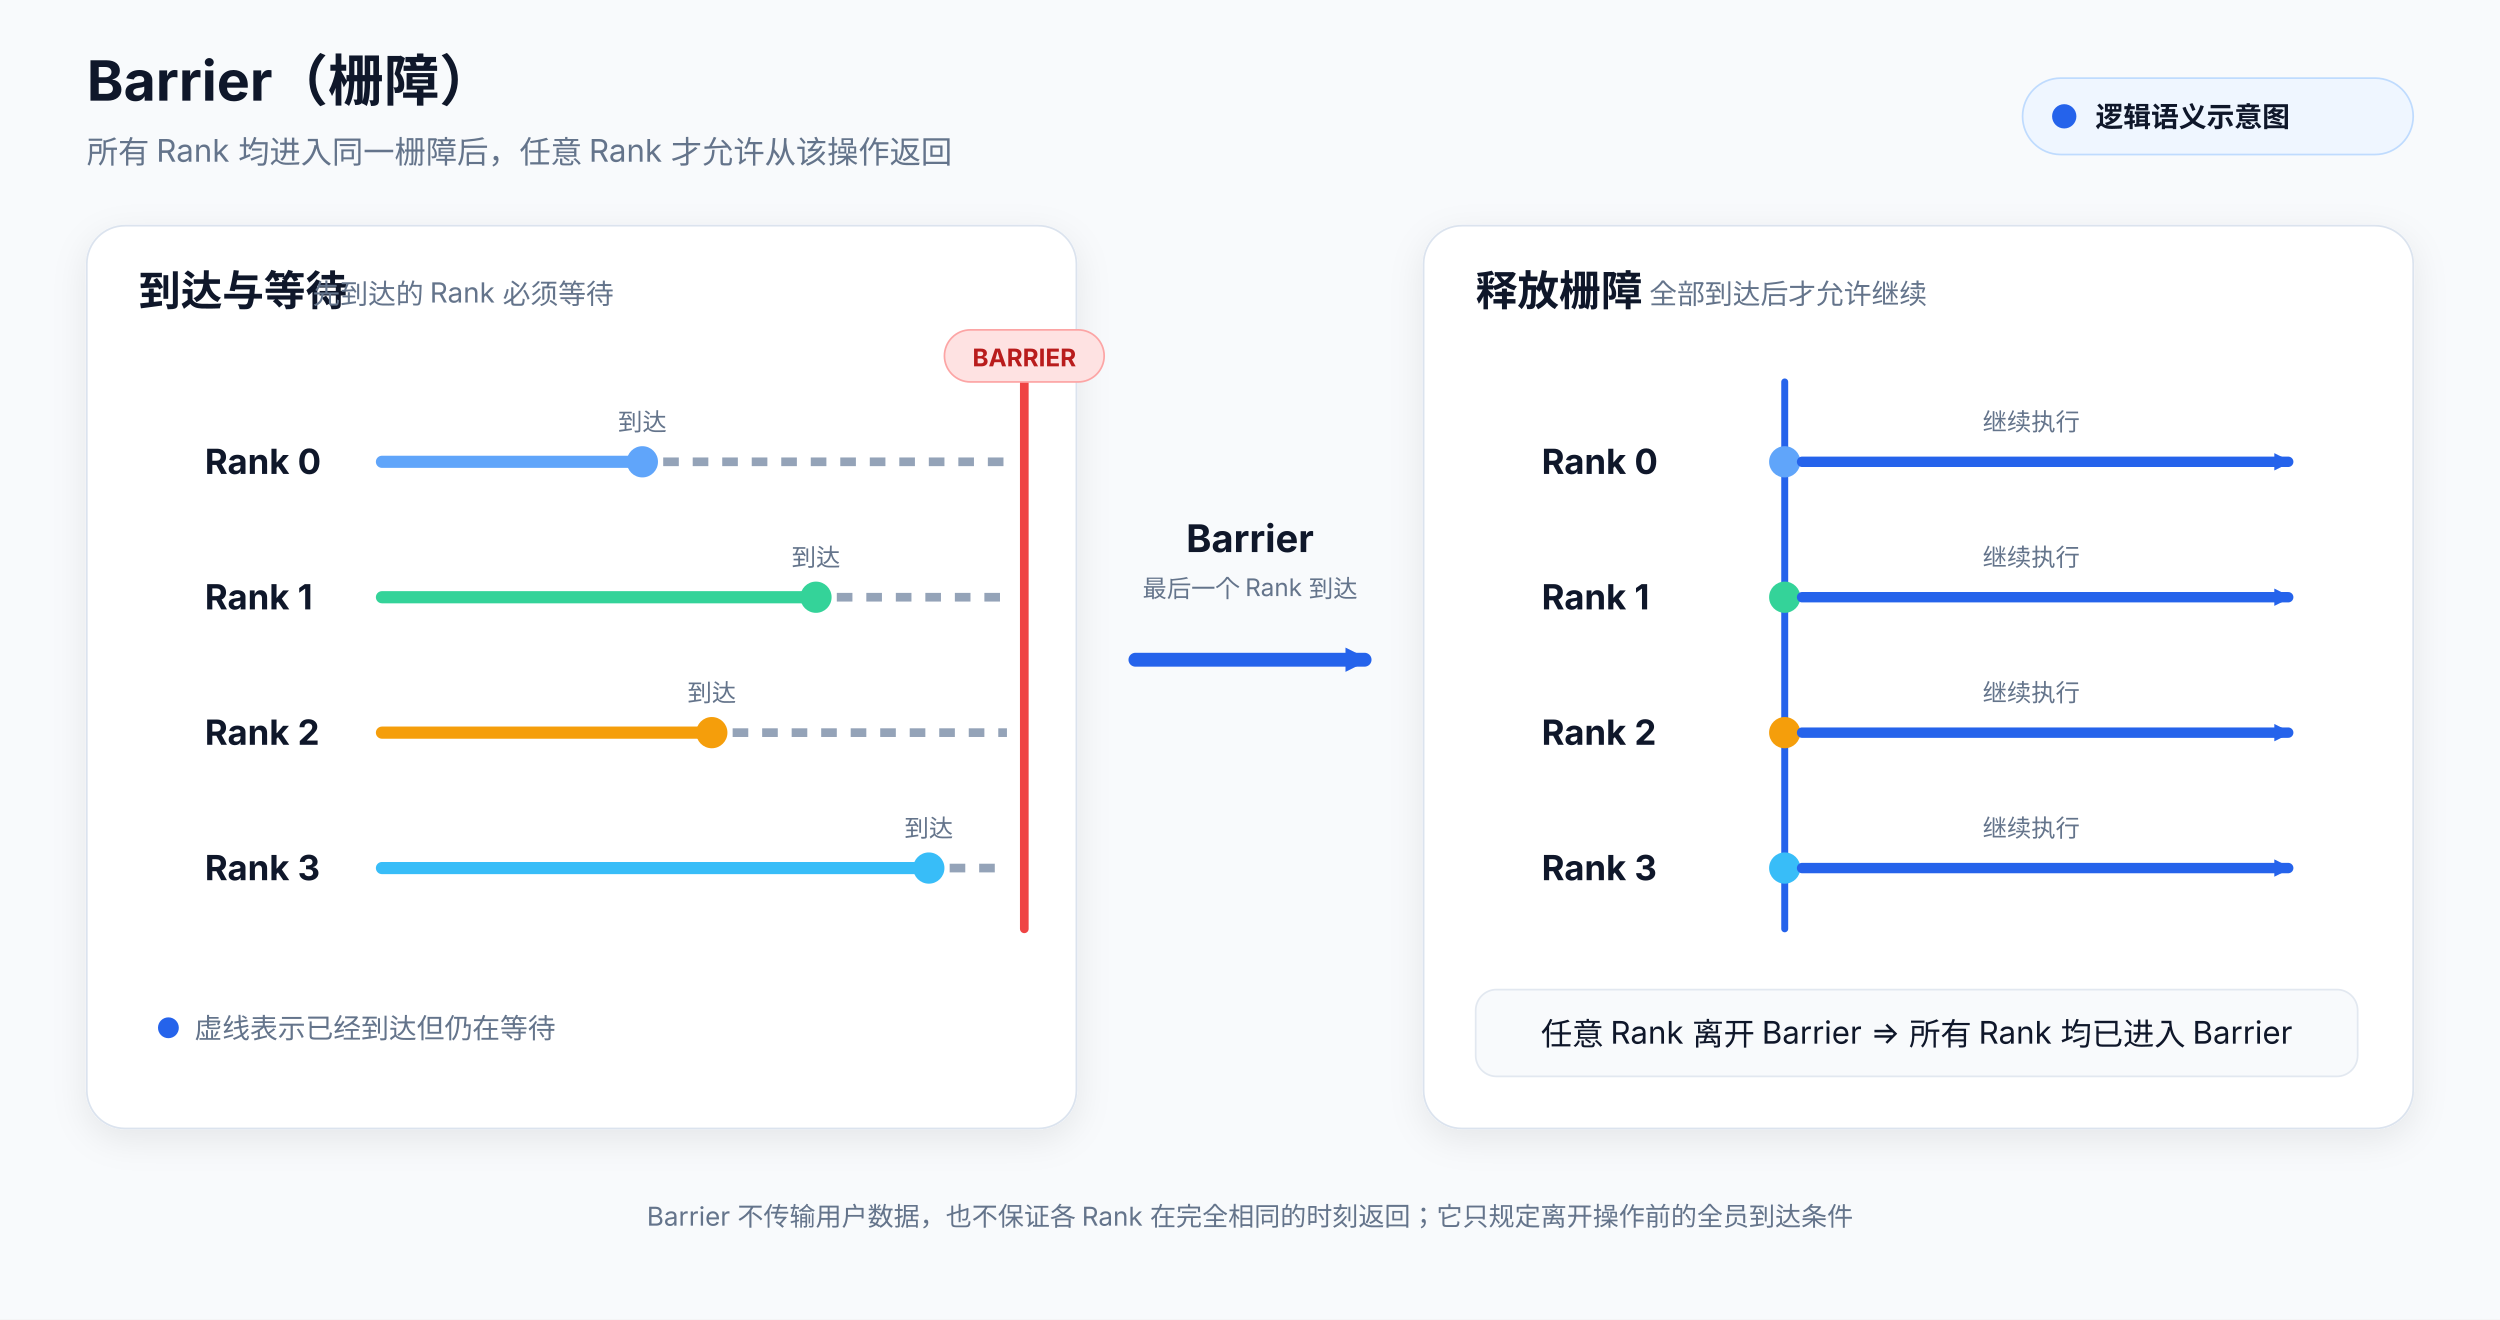
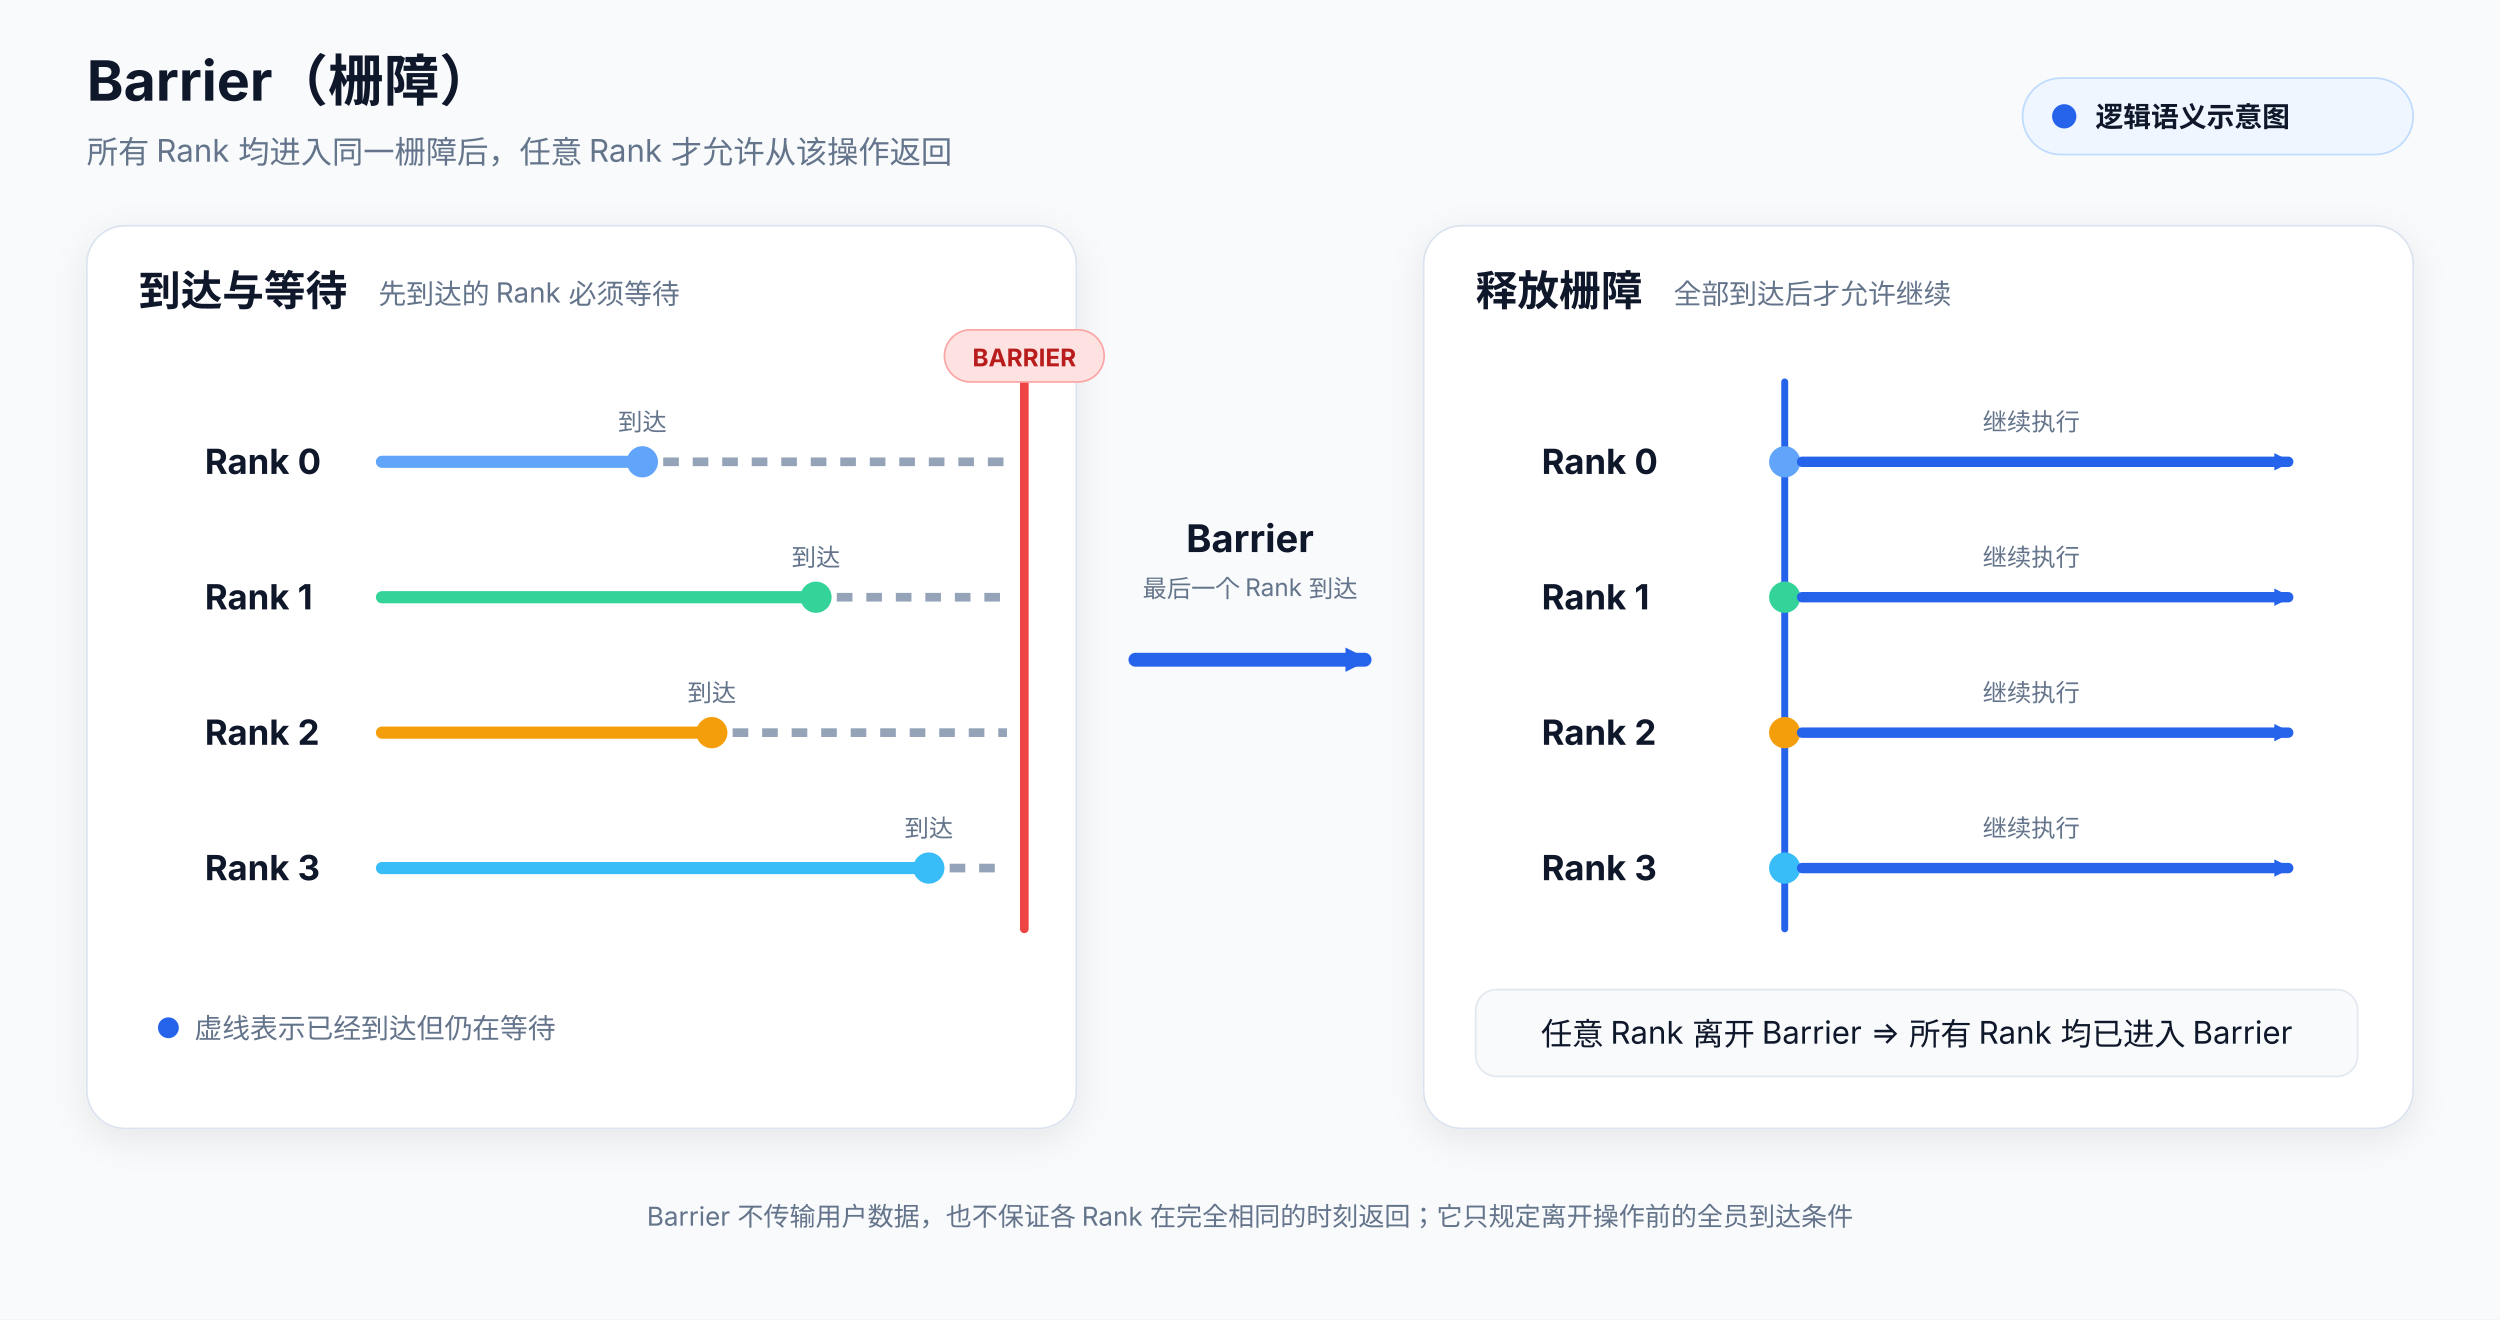
<svg xmlns="http://www.w3.org/2000/svg" width="1440" height="760" viewBox="0 0 1440 760" role="img" aria-labelledby="title desc">
  <defs>
    <filter id="shadow" x="-10%" y="-10%" width="120%" height="130%">
      <feDropShadow dx="0" dy="6" stdDeviation="10" flood-color="#0f172a" flood-opacity="0.08" />
    </filter>
    <marker id="arrow" markerWidth="14" markerHeight="14" refX="11" refY="7" orient="auto" markerUnits="userSpaceOnUse">
      <path d="M 0 0 L 14 7 L 0 14 Z" fill="#2563eb" />
    </marker>
    <marker id="lane-arrow" markerWidth="10" markerHeight="10" refX="8" refY="5" orient="auto" markerUnits="userSpaceOnUse">
      <path d="M 0 0 L 10 5 L 0 10 Z" fill="#2563eb" />
    </marker>
    <style>
        .text { font-family: Inter, 'Noto Sans SC', 'Microsoft YaHei', Arial, sans-serif; fill: #0f172a; }
        .muted { fill: #64748b; }
        .panel-title { font-size: 24px; font-weight: 700; }
        .rank-label { font-size: 20px; font-weight: 650; }
        .small { font-size: 16px; }
        .data-label { font-size: 24px; font-weight: 750; fill: #1e3a8a; }
      </style>
  </defs>
  <rect width="1440" height="760" fill="#f8fafc" />
  <text class="text" x="50" y="58" font-size="32" font-weight="750">Barrier（栅障）</text>
  <text class="text muted" x="50" y="94" font-size="18">所有 Rank 均进入同一栅障后，任意 Rank 才允许从该操作返回</text>
  <g transform="translate(1165 45)">
    <rect width="225" height="44" rx="22" fill="#eff6ff" stroke="#bfdbfe" />
    <circle cx="24" cy="22" r="7" fill="#2563eb" />
    <text class="text" x="42" y="28" font-size="16" font-weight="650">逻辑语义示意图</text>
  </g>
  <g filter="url(#shadow)">
    <rect x="50" y="130" width="570" height="520" rx="22" fill="#ffffff" stroke="#dbe3ee" />
  </g>
  <text class="text panel-title" x="80" y="176">到达与等待</text>
-   <text class="text muted small" x="180" y="175">先到达的 Rank 必须等待</text>
+   <text class="text muted small" x="218" y="175">先到达的 Rank 必须等待</text>
  <g filter="url(#shadow)">
    <rect x="820" y="130" width="570" height="520" rx="22" fill="#ffffff" stroke="#dbe3ee" />
  </g>
  <text class="text panel-title" x="850" y="176">释放栅障</text>
-   <text class="text muted small" x="950" y="175">全部到达后才允许继续</text>
+   <text class="text muted small" x="964" y="175">全部到达后才允许继续</text>
  <g>
    <text class="text" x="720" y="318" text-anchor="middle" font-size="22" font-weight="750">Barrier</text>
    <text class="text muted" x="720" y="344" text-anchor="middle" font-size="14">最后一个 Rank 到达</text>
    <line x1="654" y1="380" x2="786" y2="380" stroke="#2563eb" stroke-width="8" stroke-linecap="round" marker-end="url(#arrow)" />
  </g>
  <line x1="590" y1="220" x2="590" y2="535" stroke="#ef4444" stroke-width="5" stroke-linecap="round" />
  <rect x="544" y="190" width="92" height="30" rx="15" fill="#fee2e2" stroke="#fca5a5" />
  <text x="590" y="211" text-anchor="middle" font-family="Inter, 'Noto Sans SC', 'Microsoft YaHei', Arial, sans-serif" font-size="14" font-weight="700" fill="#b91c1c">BARRIER</text>
  <text class="text rank-label" x="118" y="273">Rank 0</text>
  <line x1="220" y1="266" x2="370" y2="266" stroke="#60a5fa" stroke-width="7" stroke-linecap="round" />
  <circle cx="370" cy="266" r="9" fill="#60a5fa" />
  <line x1="382" y1="266" x2="580" y2="266" stroke="#94a3b8" stroke-width="5" stroke-dasharray="9 8" />
  <text class="text muted" x="370" y="248" text-anchor="middle" font-size="14">到达</text>
  <text class="text rank-label" x="118" y="351">Rank 1</text>
  <line x1="220" y1="344" x2="470" y2="344" stroke="#34d399" stroke-width="7" stroke-linecap="round" />
  <circle cx="470" cy="344" r="9" fill="#34d399" />
  <line x1="482" y1="344" x2="580" y2="344" stroke="#94a3b8" stroke-width="5" stroke-dasharray="9 8" />
  <text class="text muted" x="470" y="326" text-anchor="middle" font-size="14">到达</text>
  <text class="text rank-label" x="118" y="429">Rank 2</text>
  <line x1="220" y1="422" x2="410" y2="422" stroke="#f59e0b" stroke-width="7" stroke-linecap="round" />
  <circle cx="410" cy="422" r="9" fill="#f59e0b" />
  <line x1="422" y1="422" x2="580" y2="422" stroke="#94a3b8" stroke-width="5" stroke-dasharray="9 8" />
  <text class="text muted" x="410" y="404" text-anchor="middle" font-size="14">到达</text>
  <text class="text rank-label" x="118" y="507">Rank 3</text>
  <line x1="220" y1="500" x2="535" y2="500" stroke="#38bdf8" stroke-width="7" stroke-linecap="round" />
  <circle cx="535" cy="500" r="9" fill="#38bdf8" />
  <line x1="547" y1="500" x2="580" y2="500" stroke="#94a3b8" stroke-width="5" stroke-dasharray="9 8" />
  <text class="text muted" x="535" y="482" text-anchor="middle" font-size="14">到达</text>
  <line x1="1028" y1="220" x2="1028" y2="535" stroke="#2563eb" stroke-width="4" stroke-linecap="round" />
  <text class="text rank-label" x="888" y="273">Rank 0</text>
  <circle cx="1028" cy="266" r="9" fill="#60a5fa" />
  <line x1="1038" y1="266" x2="1318" y2="266" stroke="#2563eb" stroke-width="6" stroke-linecap="round" marker-end="url(#lane-arrow)" />
  <text class="text muted" x="1170" y="248" text-anchor="middle" font-size="14">继续执行</text>
  <text class="text rank-label" x="888" y="351">Rank 1</text>
  <circle cx="1028" cy="344" r="9" fill="#34d399" />
  <line x1="1038" y1="344" x2="1318" y2="344" stroke="#2563eb" stroke-width="6" stroke-linecap="round" marker-end="url(#lane-arrow)" />
  <text class="text muted" x="1170" y="326" text-anchor="middle" font-size="14">继续执行</text>
  <text class="text rank-label" x="888" y="429">Rank 2</text>
  <circle cx="1028" cy="422" r="9" fill="#f59e0b" />
  <line x1="1038" y1="422" x2="1318" y2="422" stroke="#2563eb" stroke-width="6" stroke-linecap="round" marker-end="url(#lane-arrow)" />
  <text class="text muted" x="1170" y="404" text-anchor="middle" font-size="14">继续执行</text>
  <text class="text rank-label" x="888" y="507">Rank 3</text>
  <circle cx="1028" cy="500" r="9" fill="#38bdf8" />
  <line x1="1038" y1="500" x2="1318" y2="500" stroke="#2563eb" stroke-width="6" stroke-linecap="round" marker-end="url(#lane-arrow)" />
  <text class="text muted" x="1170" y="482" text-anchor="middle" font-size="14">继续执行</text>
  <g>
    <circle cx="97" cy="592" r="6" fill="#2563eb" />
    <text class="text muted small" x="112" y="598">虚线表示已经到达但仍在等待</text>
  </g>
  <g>
    <rect x="850" y="570" width="508" height="50" rx="12" fill="#f8fafc" stroke="#e2e8f0" />
    <text class="text" x="1104" y="602" text-anchor="middle" font-size="18">任意 Rank 离开 Barrier ⇒ 所有 Rank 均已进入 Barrier</text>
  </g>
  <text class="text muted" x="720" y="706" text-anchor="middle" font-size="15">Barrier 不传输用户数据，也不保证各 Rank 在完全相同的时刻返回；它只规定离开操作前的全员到达条件</text>
</svg>
